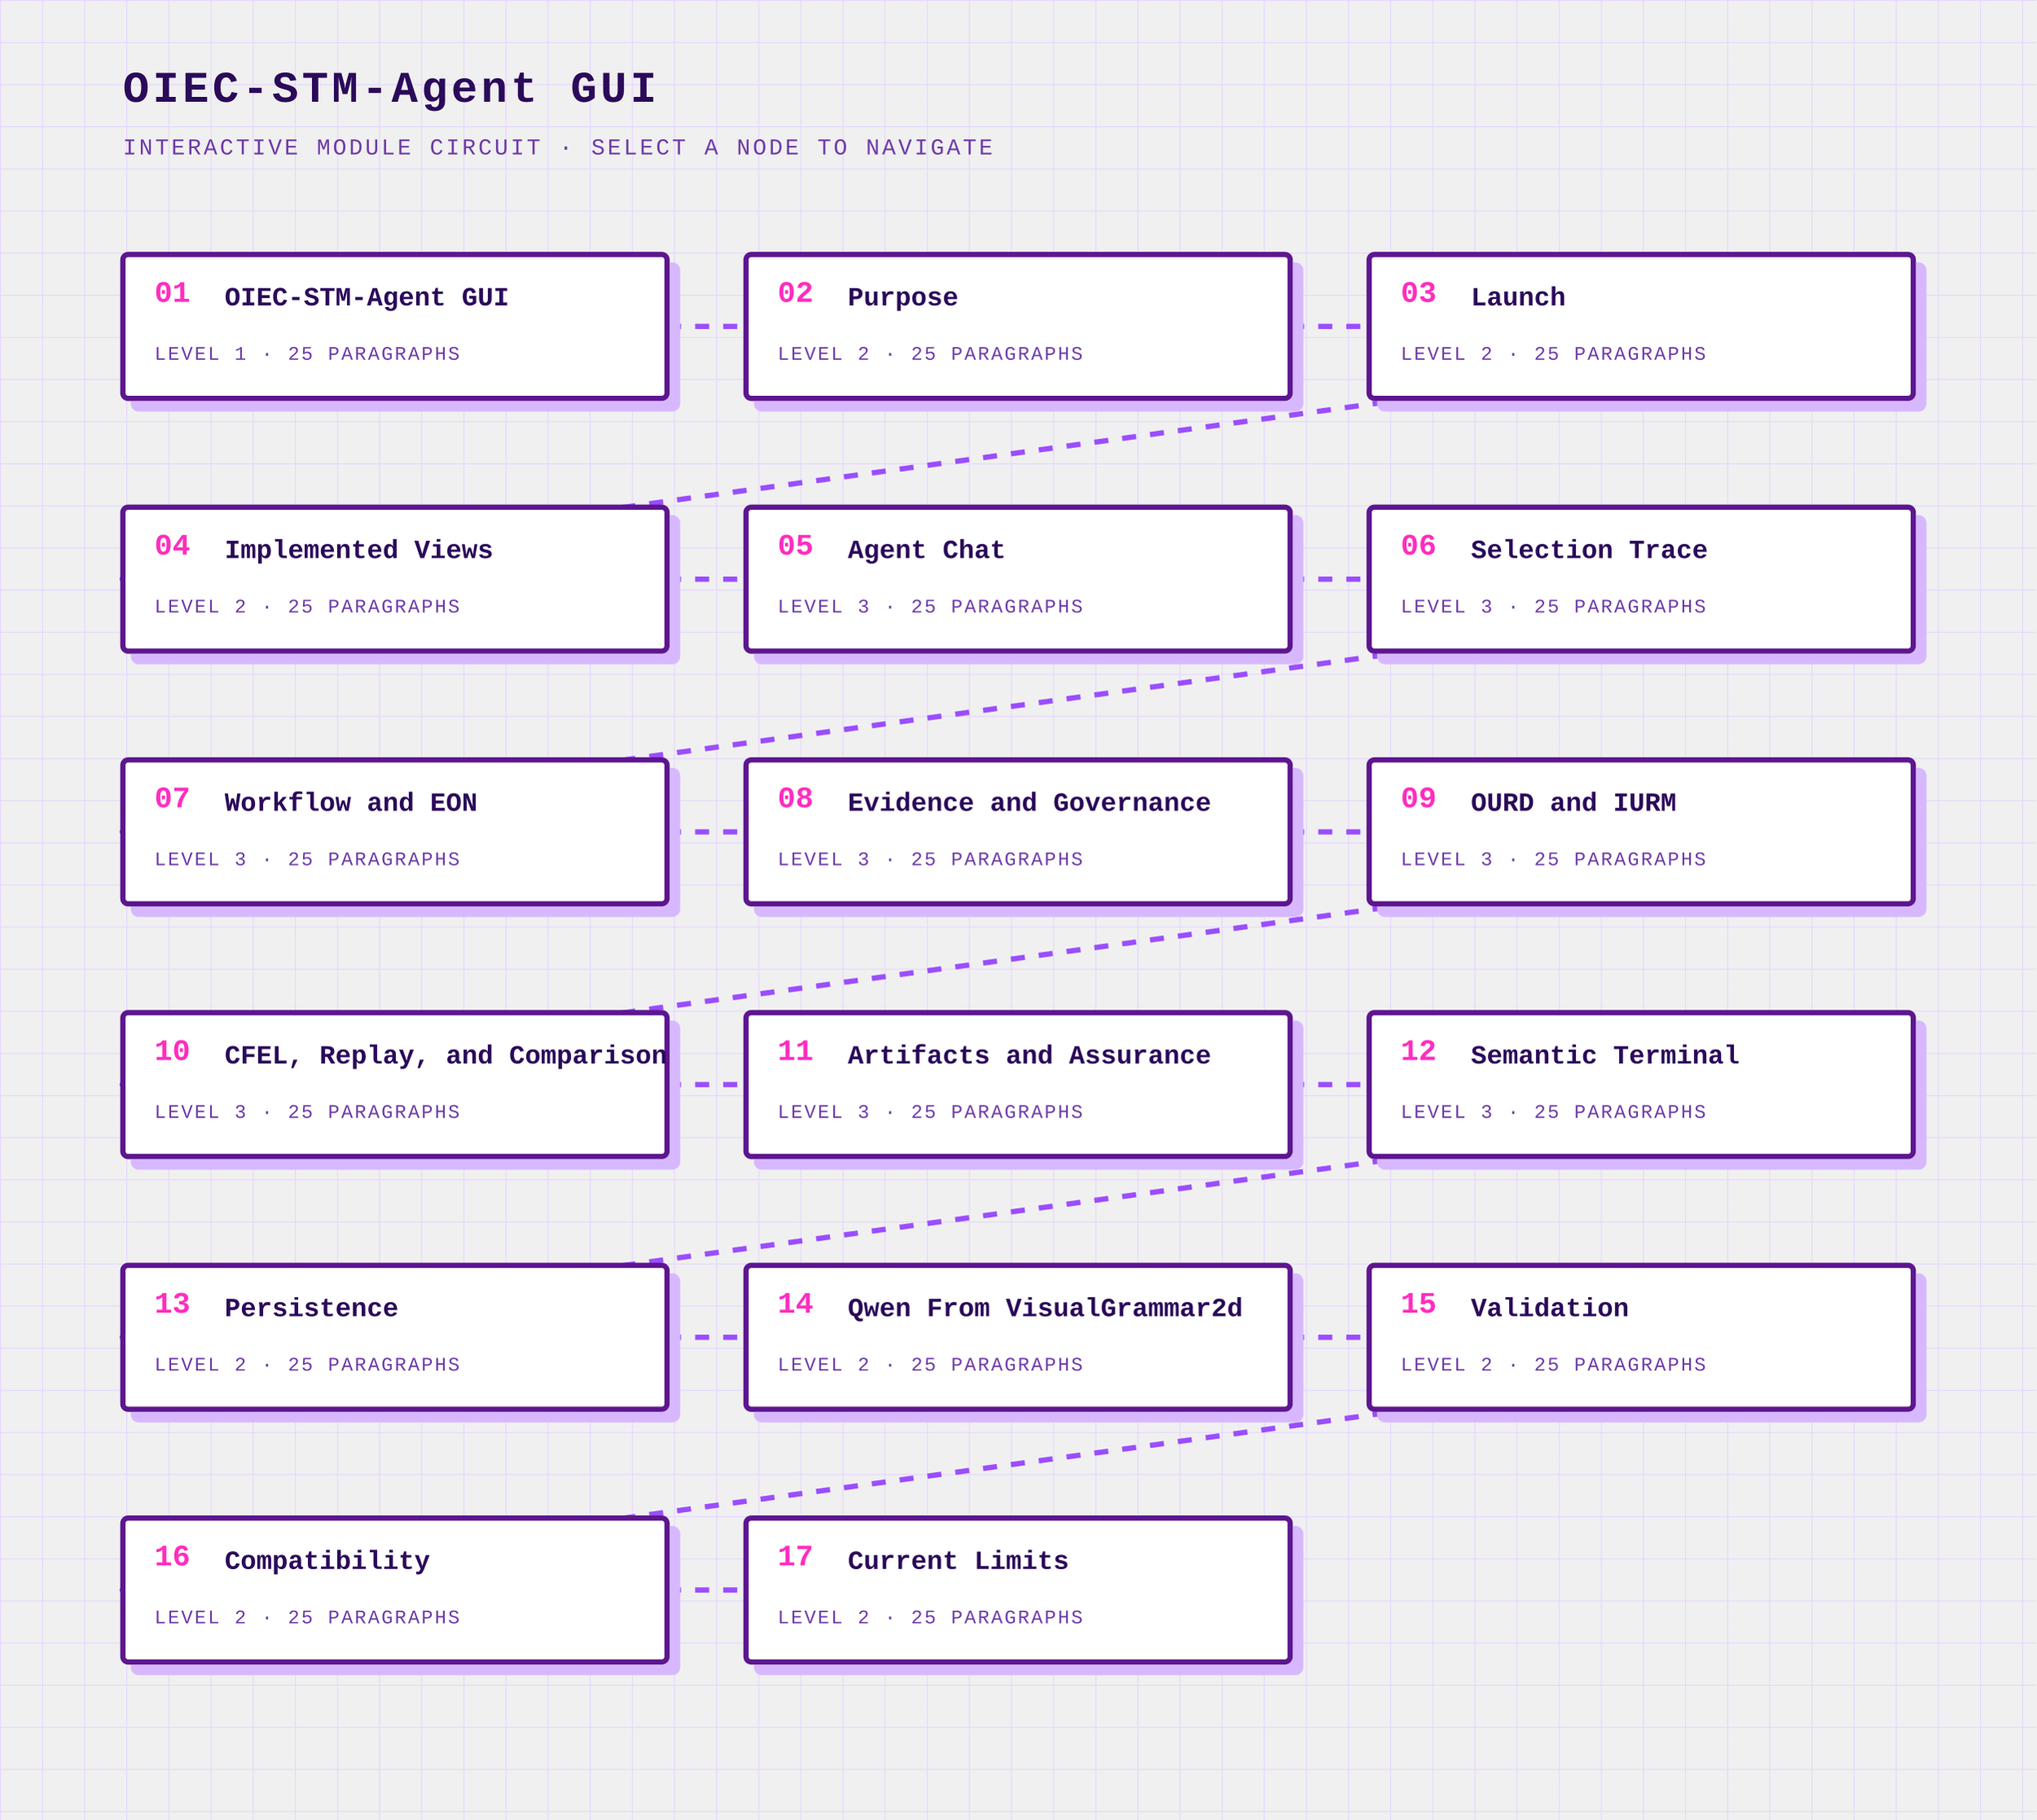
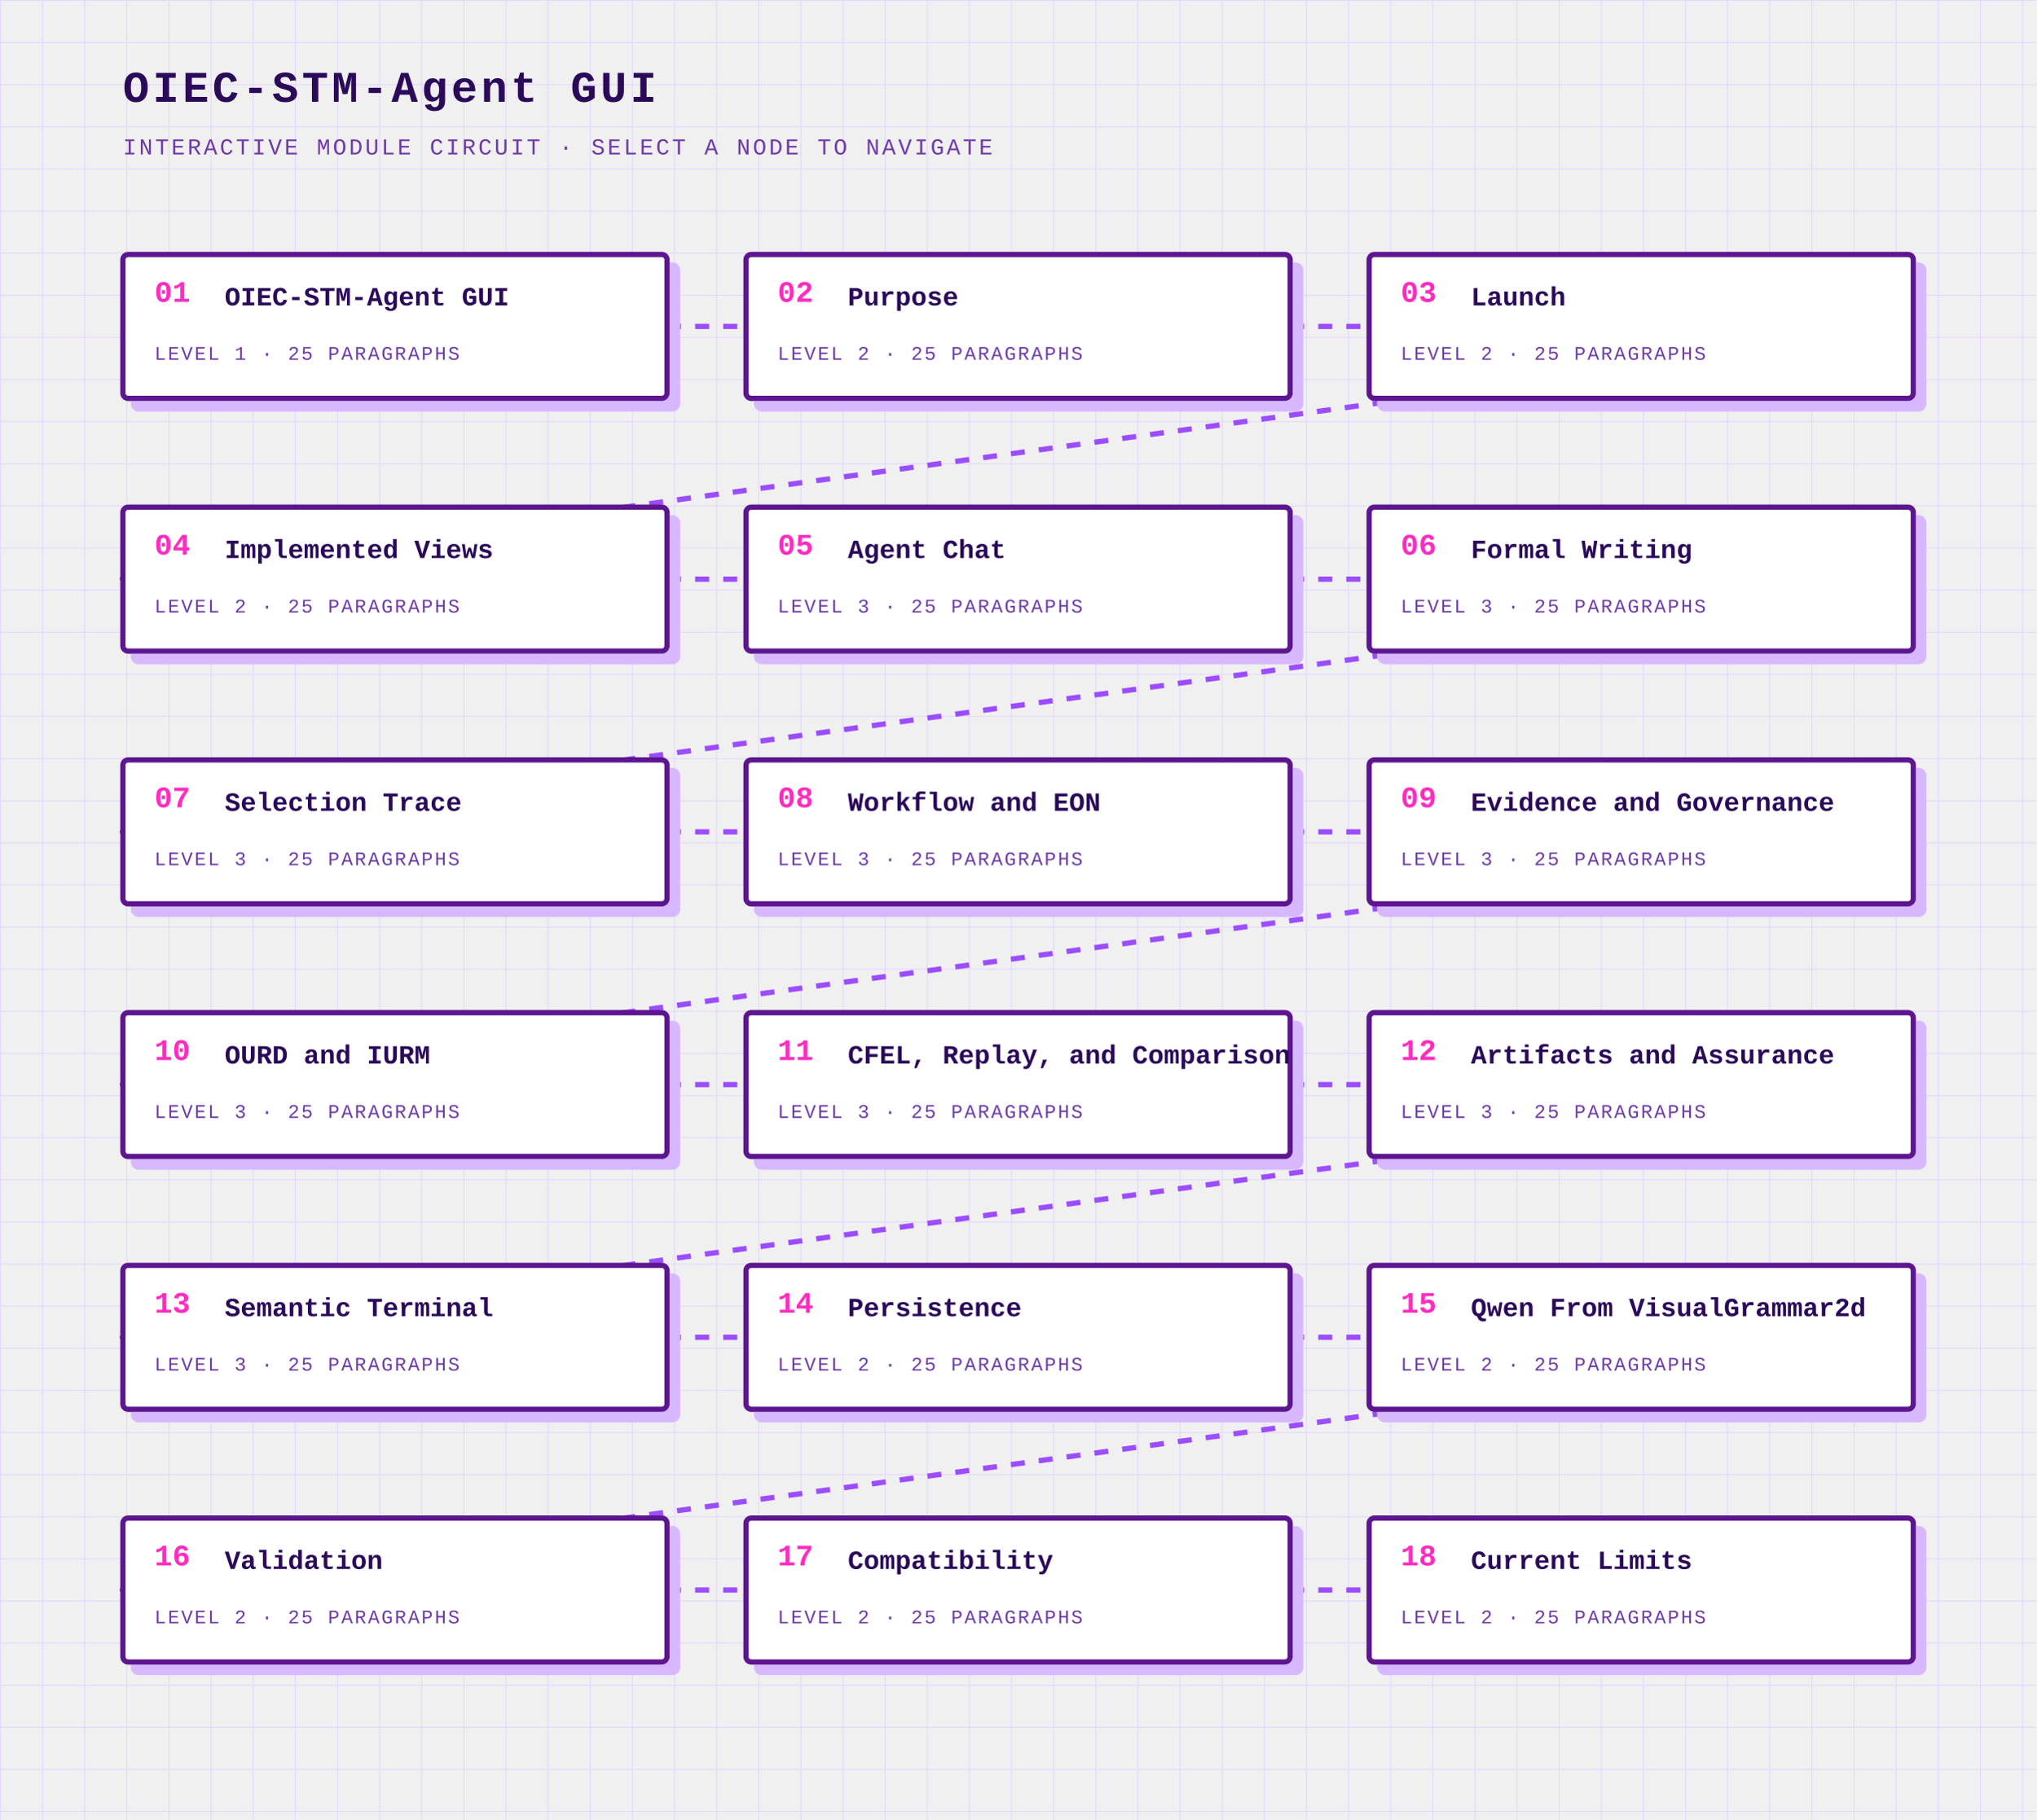
<svg xmlns="http://www.w3.org/2000/svg" width="1160" height="1037" viewBox="0 0 1160 1037">
  <style>
  :root { color-scheme: light; }
  svg { background:#fbf8ff; font-family:'Courier New',monospace; }
  .grid { stroke:#e5d6ff; stroke-width:1; }
  .title { fill:#2b0a5a; font-size:25px; font-weight:700; letter-spacing:2px; }
  .subtitle { fill:#6e3aa8; font-size:13px; letter-spacing:1.4px; }
  .signal-path { fill:none; stroke:#9b4dff; stroke-width:3; stroke-dasharray:8 8; animation:flow 2s linear infinite; }
  .module-node { cursor:pointer; outline:none; }
  .module-node rect { fill:#ffffff; stroke:#5d168f; stroke-width:3; filter:drop-shadow(6px 6px 0 #d7b8ff); transition:120ms ease; }
  .module-node:hover rect,.module-node:focus rect,.module-node.active rect { fill:#f3e8ff; stroke:#ff3fcf; transform:translate(-2px,-2px); }
  .node-index { fill:#ff2dbf; font-size:17px; font-weight:700; }
  .node-title { fill:#2b0a5a; font-size:15px; font-weight:700; }
  .node-meta { fill:#6e3aa8; font-size:11px; letter-spacing:1px; }
  @keyframes flow { to { stroke-dashoffset:-32; } }
</style>
  <defs>
    <pattern id="grid" width="24" height="24" patternUnits="userSpaceOnUse">
      <path class="grid" d="M 24 0 L 0 0 0 24" fill="none" />
    </pattern>
  </defs>
  <rect width="100%" height="100%" fill="url(#grid)" />
  <text class="title" x="70" y="58">OIEC-STM-Agent GUI</text>
  <text class="subtitle" x="70" y="88">INTERACTIVE MODULE CIRCUIT · SELECT A NODE TO NAVIGATE</text>
  <g class="edges">
    <path class="signal-path" d="M 380 186.0 C 404 186.0, 401 186.0, 425 186.0" />
    <path class="signal-path" d="M 735 186.0 C 759 186.0, 756 186.0, 780 186.0" />
    <path class="signal-path" d="M 1090 186.0 C 1114 186.0, 46 330.0, 70 330.0" />
    <path class="signal-path" d="M 380 330.0 C 404 330.0, 401 330.0, 425 330.0" />
    <path class="signal-path" d="M 735 330.0 C 759 330.0, 756 330.0, 780 330.0" />
    <path class="signal-path" d="M 1090 330.0 C 1114 330.0, 46 474.0, 70 474.0" />
    <path class="signal-path" d="M 380 474.0 C 404 474.0, 401 474.0, 425 474.0" />
    <path class="signal-path" d="M 735 474.0 C 759 474.0, 756 474.0, 780 474.0" />
    <path class="signal-path" d="M 1090 474.0 C 1114 474.0, 46 618.0, 70 618.0" />
    <path class="signal-path" d="M 380 618.0 C 404 618.0, 401 618.0, 425 618.0" />
    <path class="signal-path" d="M 735 618.0 C 759 618.0, 756 618.0, 780 618.0" />
    <path class="signal-path" d="M 1090 618.0 C 1114 618.0, 46 762.0, 70 762.0" />
    <path class="signal-path" d="M 380 762.0 C 404 762.0, 401 762.0, 425 762.0" />
    <path class="signal-path" d="M 735 762.0 C 759 762.0, 756 762.0, 780 762.0" />
    <path class="signal-path" d="M 1090 762.0 C 1114 762.0, 46 906.0, 70 906.0" />
    <path class="signal-path" d="M 380 906.0 C 404 906.0, 401 906.0, 425 906.0" />
+     <path class="signal-path" d="M 735 906.0 C 759 906.0, 756 906.0, 780 906.0" />
  </g>
  <g class="nodes">
    <g class="module-node" id="node-oiec-stm-agent-gui" data-target="oiec-stm-agent-gui" tabindex="0" role="link">
      <rect x="70" y="145" width="310" height="82" rx="3" />
      <text class="node-index" x="88" y="172">01</text>
      <text class="node-title" x="128" y="174">OIEC-STM-Agent GUI</text>
      <text class="node-meta" x="88" y="205">LEVEL 1 · 25 PARAGRAPHS</text>
    </g>
    <g class="module-node" id="node-purpose" data-target="purpose" tabindex="0" role="link">
      <rect x="425" y="145" width="310" height="82" rx="3" />
      <text class="node-index" x="443" y="172">02</text>
      <text class="node-title" x="483" y="174">Purpose</text>
      <text class="node-meta" x="443" y="205">LEVEL 2 · 25 PARAGRAPHS</text>
    </g>
    <g class="module-node" id="node-launch" data-target="launch" tabindex="0" role="link">
      <rect x="780" y="145" width="310" height="82" rx="3" />
      <text class="node-index" x="798" y="172">03</text>
      <text class="node-title" x="838" y="174">Launch</text>
      <text class="node-meta" x="798" y="205">LEVEL 2 · 25 PARAGRAPHS</text>
    </g>
    <g class="module-node" id="node-implemented-views" data-target="implemented-views" tabindex="0" role="link">
      <rect x="70" y="289" width="310" height="82" rx="3" />
      <text class="node-index" x="88" y="316">04</text>
      <text class="node-title" x="128" y="318">Implemented Views</text>
      <text class="node-meta" x="88" y="349">LEVEL 2 · 25 PARAGRAPHS</text>
    </g>
    <g class="module-node" id="node-agent-chat" data-target="agent-chat" tabindex="0" role="link">
      <rect x="425" y="289" width="310" height="82" rx="3" />
      <text class="node-index" x="443" y="316">05</text>
      <text class="node-title" x="483" y="318">Agent Chat</text>
      <text class="node-meta" x="443" y="349">LEVEL 3 · 25 PARAGRAPHS</text>
    </g>
-     <g class="module-node" id="node-selection-trace" data-target="selection-trace" tabindex="0" role="link">
+     <g class="module-node" id="node-formal-writing" data-target="formal-writing" tabindex="0" role="link">
      <rect x="780" y="289" width="310" height="82" rx="3" />
      <text class="node-index" x="798" y="316">06</text>
-       <text class="node-title" x="838" y="318">Selection Trace</text>
+       <text class="node-title" x="838" y="318">Formal Writing</text>
      <text class="node-meta" x="798" y="349">LEVEL 3 · 25 PARAGRAPHS</text>
    </g>
-     <g class="module-node" id="node-workflow-and-eon" data-target="workflow-and-eon" tabindex="0" role="link">
+     <g class="module-node" id="node-selection-trace" data-target="selection-trace" tabindex="0" role="link">
      <rect x="70" y="433" width="310" height="82" rx="3" />
      <text class="node-index" x="88" y="460">07</text>
-       <text class="node-title" x="128" y="462">Workflow and EON</text>
+       <text class="node-title" x="128" y="462">Selection Trace</text>
      <text class="node-meta" x="88" y="493">LEVEL 3 · 25 PARAGRAPHS</text>
    </g>
-     <g class="module-node" id="node-evidence-and-governance" data-target="evidence-and-governance" tabindex="0" role="link">
+     <g class="module-node" id="node-workflow-and-eon" data-target="workflow-and-eon" tabindex="0" role="link">
      <rect x="425" y="433" width="310" height="82" rx="3" />
      <text class="node-index" x="443" y="460">08</text>
-       <text class="node-title" x="483" y="462">Evidence and Governance</text>
+       <text class="node-title" x="483" y="462">Workflow and EON</text>
      <text class="node-meta" x="443" y="493">LEVEL 3 · 25 PARAGRAPHS</text>
    </g>
-     <g class="module-node" id="node-ourd-and-iurm" data-target="ourd-and-iurm" tabindex="0" role="link">
+     <g class="module-node" id="node-evidence-and-governance" data-target="evidence-and-governance" tabindex="0" role="link">
      <rect x="780" y="433" width="310" height="82" rx="3" />
      <text class="node-index" x="798" y="460">09</text>
-       <text class="node-title" x="838" y="462">OURD and IURM</text>
+       <text class="node-title" x="838" y="462">Evidence and Governance</text>
      <text class="node-meta" x="798" y="493">LEVEL 3 · 25 PARAGRAPHS</text>
    </g>
-     <g class="module-node" id="node-cfel-replay-and-comparison" data-target="cfel-replay-and-comparison" tabindex="0" role="link">
+     <g class="module-node" id="node-ourd-and-iurm" data-target="ourd-and-iurm" tabindex="0" role="link">
      <rect x="70" y="577" width="310" height="82" rx="3" />
      <text class="node-index" x="88" y="604">10</text>
-       <text class="node-title" x="128" y="606">CFEL, Replay, and Comparison</text>
+       <text class="node-title" x="128" y="606">OURD and IURM</text>
      <text class="node-meta" x="88" y="637">LEVEL 3 · 25 PARAGRAPHS</text>
    </g>
-     <g class="module-node" id="node-artifacts-and-assurance" data-target="artifacts-and-assurance" tabindex="0" role="link">
+     <g class="module-node" id="node-cfel-replay-and-comparison" data-target="cfel-replay-and-comparison" tabindex="0" role="link">
      <rect x="425" y="577" width="310" height="82" rx="3" />
      <text class="node-index" x="443" y="604">11</text>
-       <text class="node-title" x="483" y="606">Artifacts and Assurance</text>
+       <text class="node-title" x="483" y="606">CFEL, Replay, and Comparison</text>
      <text class="node-meta" x="443" y="637">LEVEL 3 · 25 PARAGRAPHS</text>
    </g>
-     <g class="module-node" id="node-semantic-terminal" data-target="semantic-terminal" tabindex="0" role="link">
+     <g class="module-node" id="node-artifacts-and-assurance" data-target="artifacts-and-assurance" tabindex="0" role="link">
      <rect x="780" y="577" width="310" height="82" rx="3" />
      <text class="node-index" x="798" y="604">12</text>
-       <text class="node-title" x="838" y="606">Semantic Terminal</text>
+       <text class="node-title" x="838" y="606">Artifacts and Assurance</text>
      <text class="node-meta" x="798" y="637">LEVEL 3 · 25 PARAGRAPHS</text>
    </g>
-     <g class="module-node" id="node-persistence" data-target="persistence" tabindex="0" role="link">
+     <g class="module-node" id="node-semantic-terminal" data-target="semantic-terminal" tabindex="0" role="link">
      <rect x="70" y="721" width="310" height="82" rx="3" />
      <text class="node-index" x="88" y="748">13</text>
-       <text class="node-title" x="128" y="750">Persistence</text>
-       <text class="node-meta" x="88" y="781">LEVEL 2 · 25 PARAGRAPHS</text>
+       <text class="node-title" x="128" y="750">Semantic Terminal</text>
+       <text class="node-meta" x="88" y="781">LEVEL 3 · 25 PARAGRAPHS</text>
+     </g>
+     <g class="module-node" id="node-persistence" data-target="persistence" tabindex="0" role="link">
+       <rect x="425" y="721" width="310" height="82" rx="3" />
+       <text class="node-index" x="443" y="748">14</text>
+       <text class="node-title" x="483" y="750">Persistence</text>
+       <text class="node-meta" x="443" y="781">LEVEL 2 · 25 PARAGRAPHS</text>
    </g>
    <g class="module-node" id="node-qwen-from-visualgrammar2d" data-target="qwen-from-visualgrammar2d" tabindex="0" role="link">
-       <rect x="425" y="721" width="310" height="82" rx="3" />
-       <text class="node-index" x="443" y="748">14</text>
-       <text class="node-title" x="483" y="750">Qwen From VisualGrammar2d</text>
-       <text class="node-meta" x="443" y="781">LEVEL 2 · 25 PARAGRAPHS</text>
+       <rect x="780" y="721" width="310" height="82" rx="3" />
+       <text class="node-index" x="798" y="748">15</text>
+       <text class="node-title" x="838" y="750">Qwen From VisualGrammar2d</text>
+       <text class="node-meta" x="798" y="781">LEVEL 2 · 25 PARAGRAPHS</text>
    </g>
    <g class="module-node" id="node-validation" data-target="validation" tabindex="0" role="link">
-       <rect x="780" y="721" width="310" height="82" rx="3" />
-       <text class="node-index" x="798" y="748">15</text>
-       <text class="node-title" x="838" y="750">Validation</text>
-       <text class="node-meta" x="798" y="781">LEVEL 2 · 25 PARAGRAPHS</text>
+       <rect x="70" y="865" width="310" height="82" rx="3" />
+       <text class="node-index" x="88" y="892">16</text>
+       <text class="node-title" x="128" y="894">Validation</text>
+       <text class="node-meta" x="88" y="925">LEVEL 2 · 25 PARAGRAPHS</text>
    </g>
    <g class="module-node" id="node-compatibility" data-target="compatibility" tabindex="0" role="link">
-       <rect x="70" y="865" width="310" height="82" rx="3" />
-       <text class="node-index" x="88" y="892">16</text>
-       <text class="node-title" x="128" y="894">Compatibility</text>
-       <text class="node-meta" x="88" y="925">LEVEL 2 · 25 PARAGRAPHS</text>
+       <rect x="425" y="865" width="310" height="82" rx="3" />
+       <text class="node-index" x="443" y="892">17</text>
+       <text class="node-title" x="483" y="894">Compatibility</text>
+       <text class="node-meta" x="443" y="925">LEVEL 2 · 25 PARAGRAPHS</text>
    </g>
    <g class="module-node" id="node-current-limits" data-target="current-limits" tabindex="0" role="link">
-       <rect x="425" y="865" width="310" height="82" rx="3" />
-       <text class="node-index" x="443" y="892">17</text>
-       <text class="node-title" x="483" y="894">Current Limits</text>
-       <text class="node-meta" x="443" y="925">LEVEL 2 · 25 PARAGRAPHS</text>
+       <rect x="780" y="865" width="310" height="82" rx="3" />
+       <text class="node-index" x="798" y="892">18</text>
+       <text class="node-title" x="838" y="894">Current Limits</text>
+       <text class="node-meta" x="798" y="925">LEVEL 2 · 25 PARAGRAPHS</text>
    </g>
  </g>
</svg>
